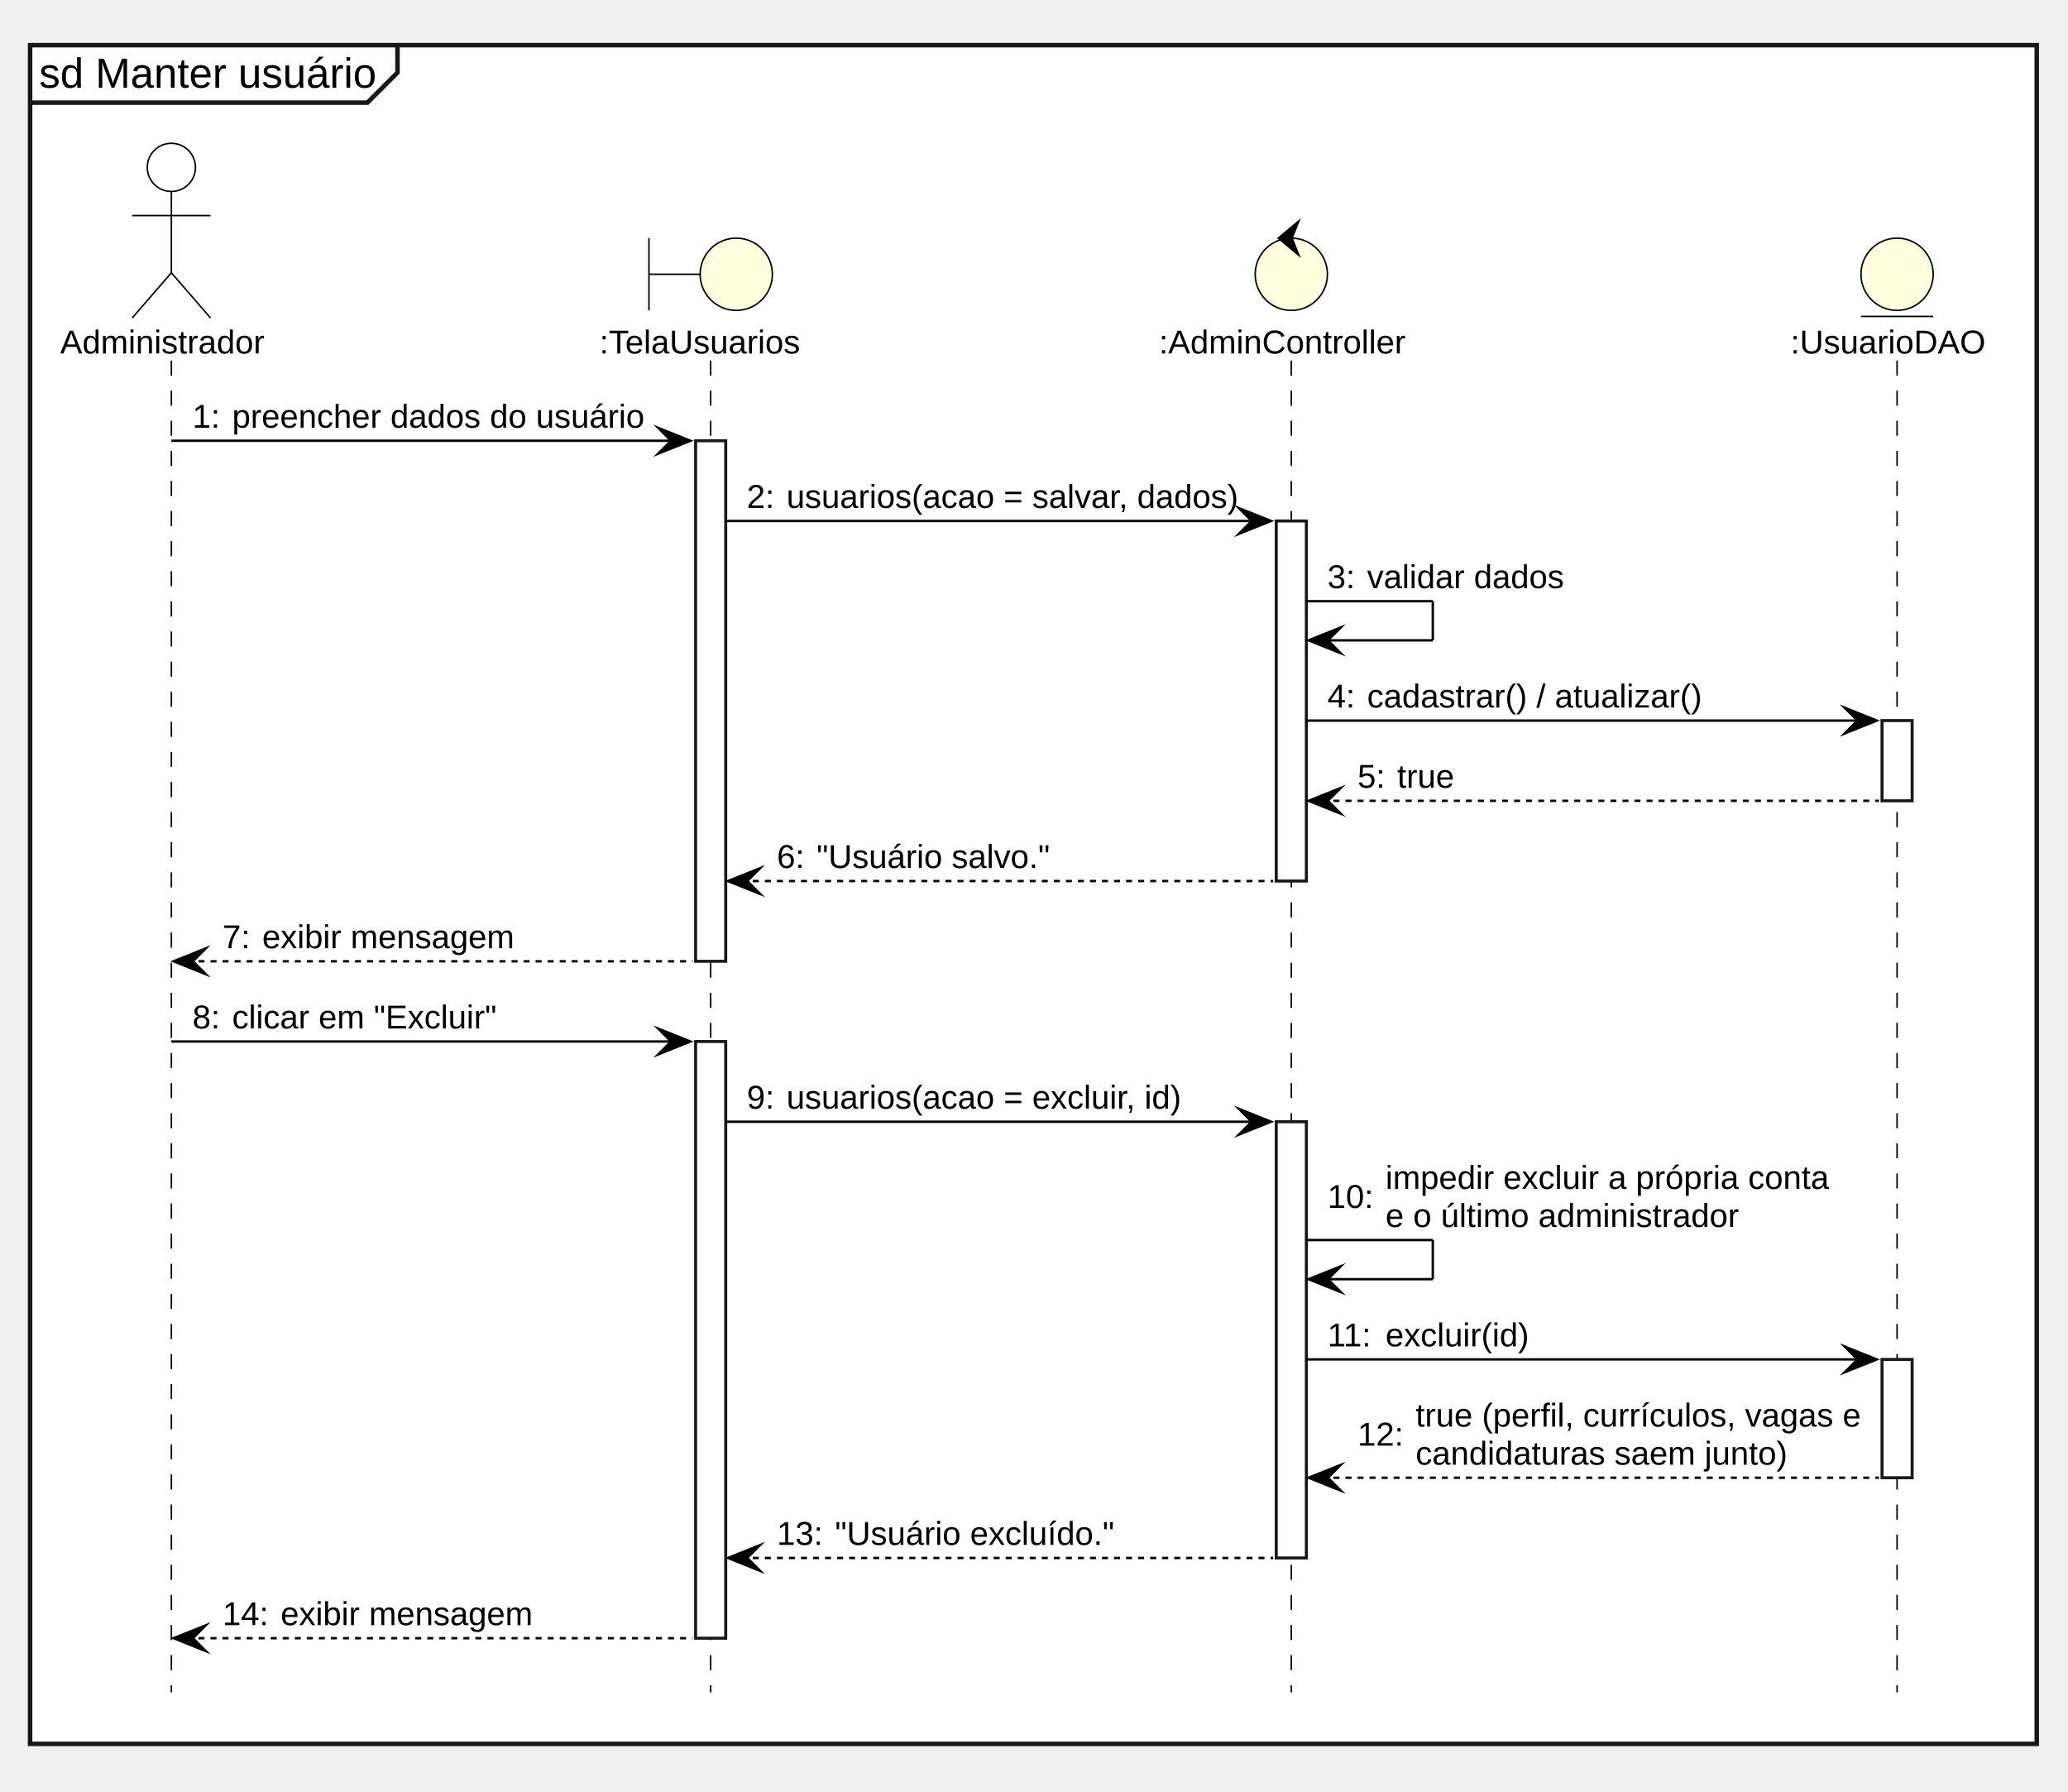
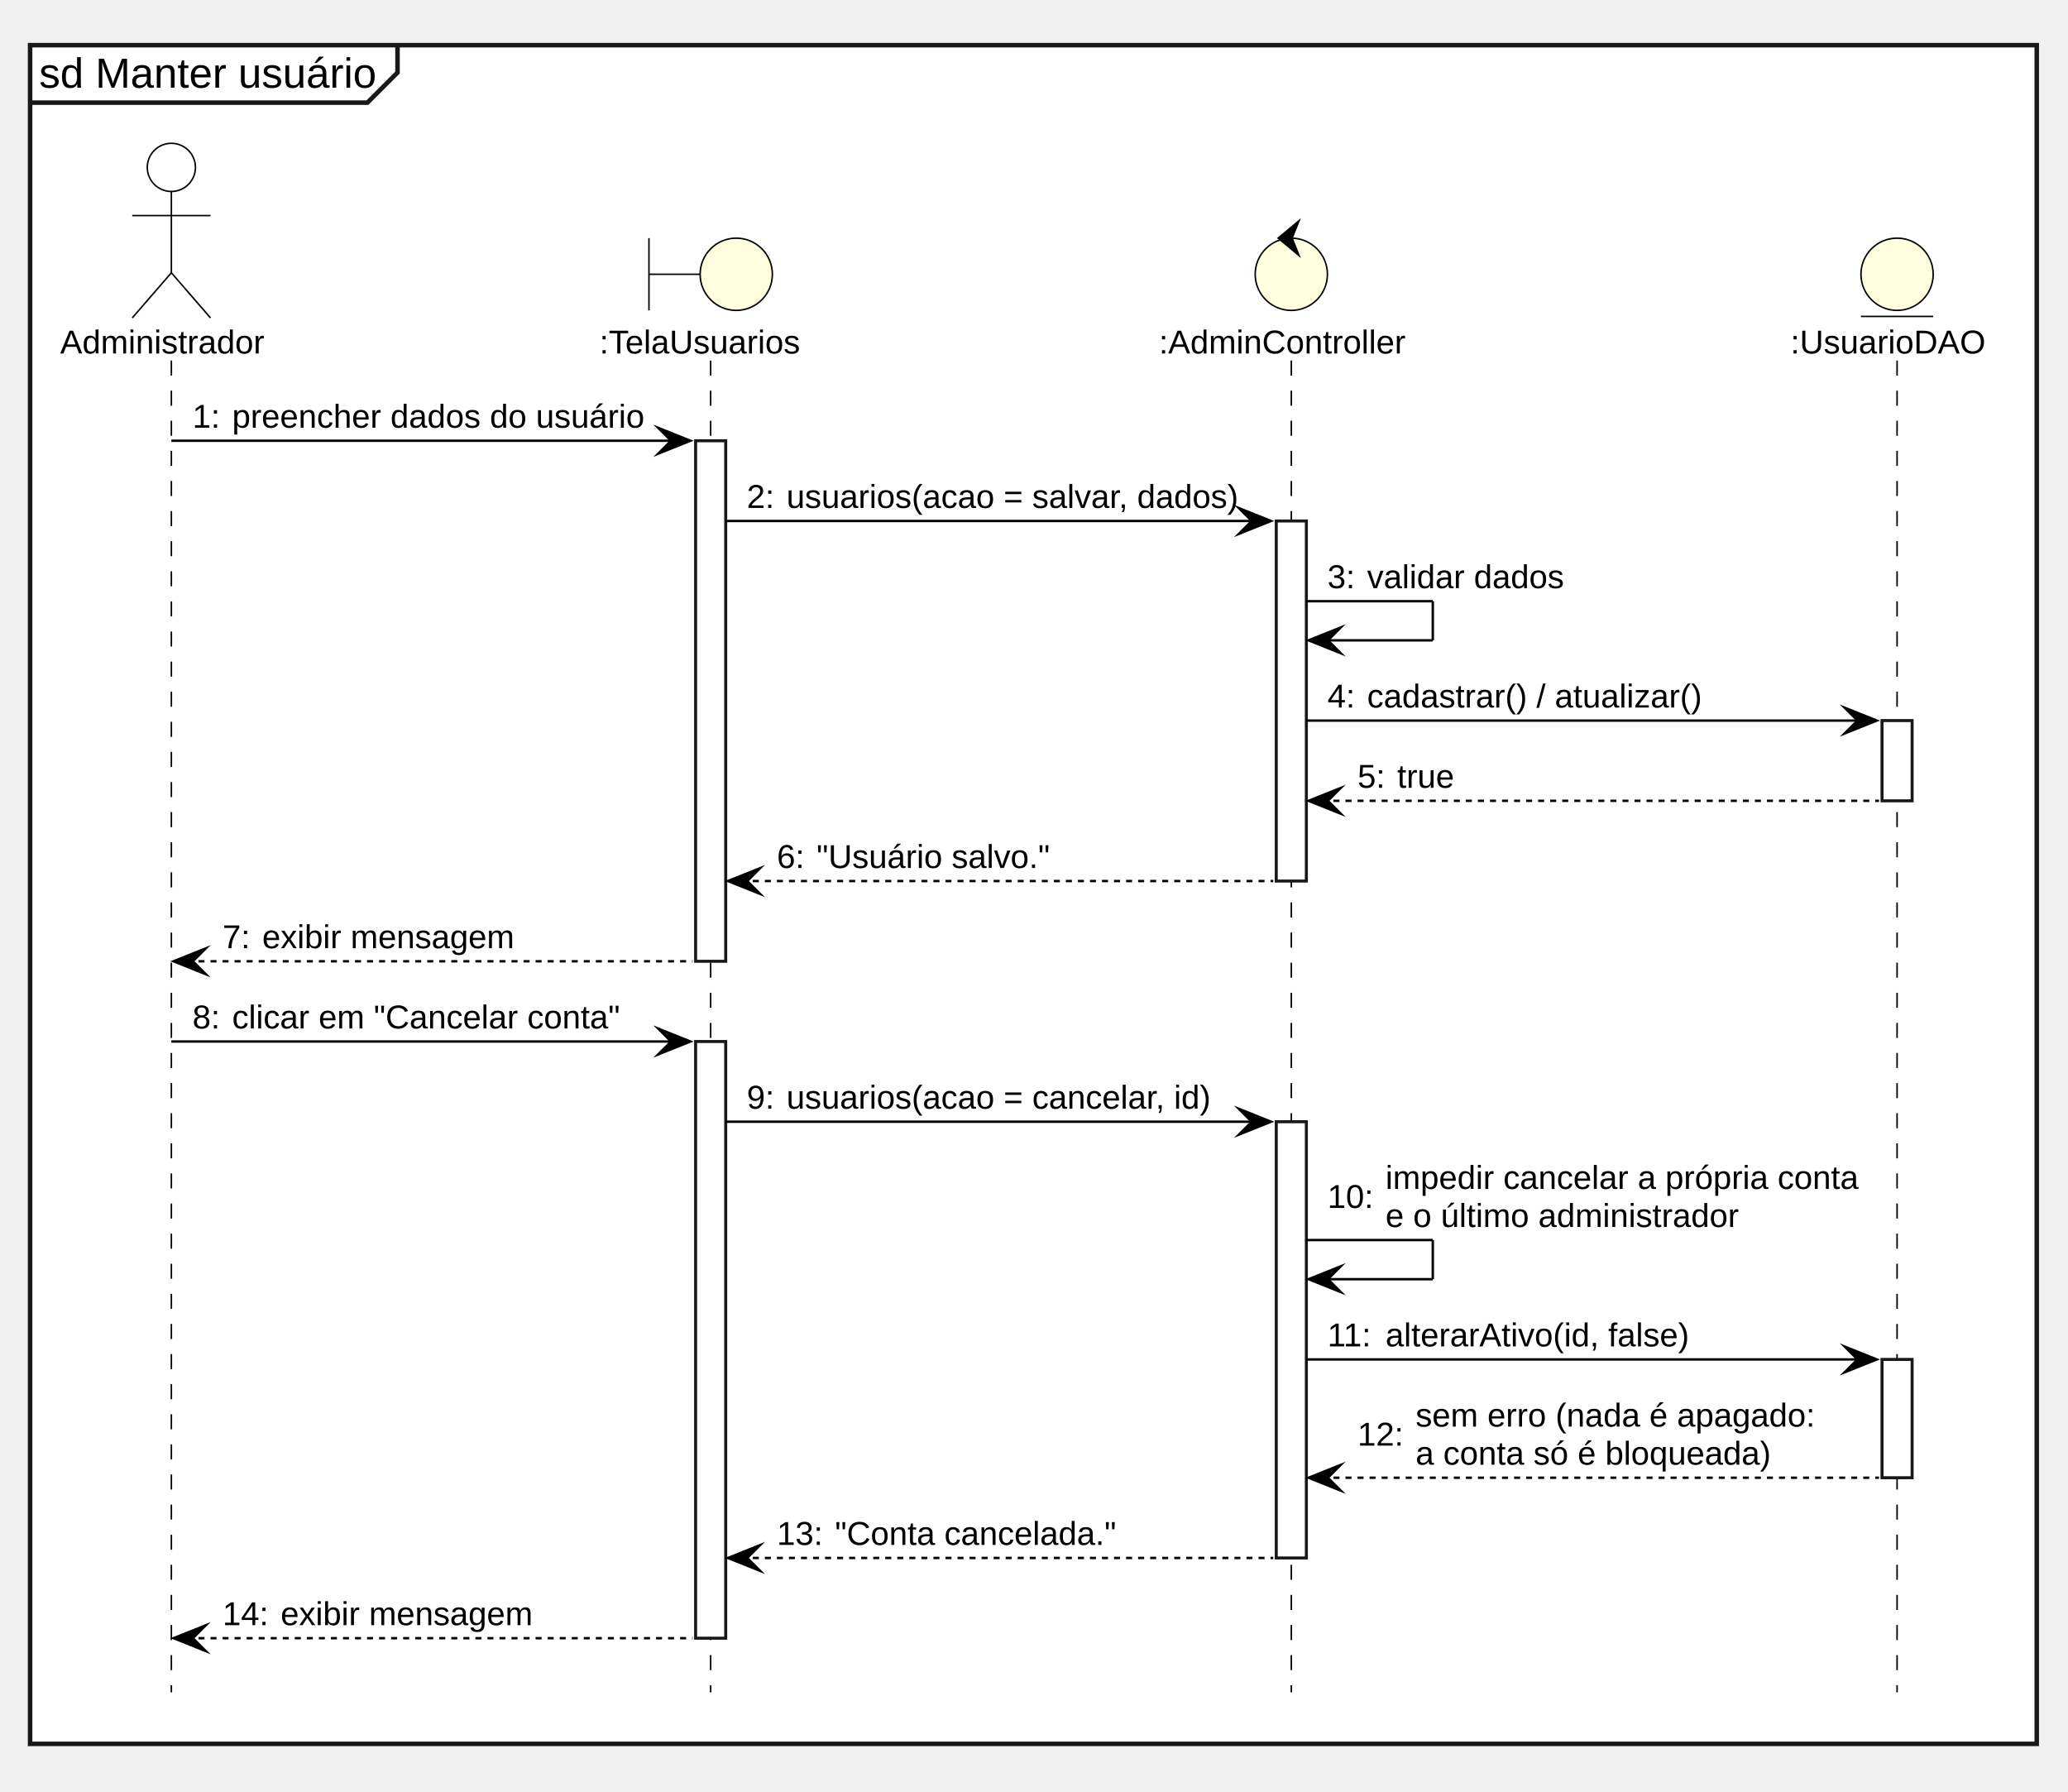
<svg xmlns="http://www.w3.org/2000/svg" version="1.1" data-diagram-type="SEQUENCE" style="width:687px;height:595px;background:#FFFFFF;" width="687px" height="595px" viewBox="0 0 687 595" zoomAndPan="magnify" preserveAspectRatio="none" contentStyleType="text/css">
  <defs />
  <g font-family="sans-serif" lengthAdjust="spacing">
    <rect x="10" y="15" width="666.616" height="564.229" fill="#FFF" style="stroke:#181818;stroke-width:1.5;" />
    <path d="M132.055,15 L132.055,24.099 L122.055,34.099 L10,34.099" style="stroke:#181818;stroke-width:1.5;" fill="none" />
    <text x="13" y="29.132" fill="#000" font-size="14" textLength="112.055" font-family="Arial">sd Manter usuário</text>
    <g>
      <rect x="53.429" y="119.748" width="8" height="442.383" fill="#000" fill-opacity="0" />
      <line x1="56.929" y1="119.748" x2="56.929" y2="562.13" style="stroke:#000;stroke-width:0.5;stroke-dasharray:5,5;" />
    </g>
    <g>
      <rect x="232.587" y="119.748" width="8" height="442.383" fill="#000" fill-opacity="0" />
      <line x1="236.087" y1="119.748" x2="236.087" y2="562.13" style="stroke:#000;stroke-width:0.5;stroke-dasharray:5,5;" />
    </g>
    <g>
      <rect x="231.087" y="146.396" width="10" height="172.894" fill="#FFF" style="stroke:#181818;stroke-width:1;" />
    </g>
    <g>
      <rect x="231.087" y="345.939" width="10" height="198.191" fill="#FFF" style="stroke:#181818;stroke-width:1;" />
    </g>
    <g>
      <rect x="425.479" y="119.748" width="8" height="442.383" fill="#000" fill-opacity="0" />
      <line x1="428.979" y1="119.748" x2="428.979" y2="562.13" style="stroke:#000;stroke-width:0.5;stroke-dasharray:5,5;" />
    </g>
    <g>
      <rect x="423.979" y="173.045" width="10" height="119.596" fill="#FFF" style="stroke:#181818;stroke-width:1;" />
    </g>
    <g>
      <rect x="423.979" y="372.588" width="10" height="144.894" fill="#FFF" style="stroke:#181818;stroke-width:1;" />
    </g>
    <g>
      <rect x="626.718" y="119.748" width="8" height="442.383" fill="#000" fill-opacity="0" />
      <line x1="630.218" y1="119.748" x2="630.218" y2="562.13" style="stroke:#000;stroke-width:0.5;stroke-dasharray:5,5;" />
    </g>
    <g>
      <rect x="625.218" y="239.343" width="10" height="26.649" fill="#FFF" style="stroke:#181818;stroke-width:1;" />
    </g>
    <g>
      <rect x="625.218" y="451.535" width="10" height="39.298" fill="#FFF" style="stroke:#181818;stroke-width:1;" />
    </g>
    <text x="20" y="117.417" fill="#000" font-size="11" textLength="67.858" font-family="Arial">Administrador</text>
    <ellipse cx="56.929" cy="55.599" rx="8" ry="8" fill="#FFF" style="stroke:#000;stroke-width:0.5;" />
    <path d="M56.929,63.599 L56.929,90.599 M43.929,71.599 L69.929,71.599 M56.929,90.599 L43.929,105.599 M56.929,90.599 L69.929,105.599" style="stroke:#000;stroke-width:0.5;" fill="none" />
    <text x="199.158" y="117.417" fill="#000" font-size="11" textLength="67.858" font-family="Arial">:TelaUsuarios</text>
    <path d="M215.587,79.099 L215.587,103.099 M215.587,91.099 L232.587,91.099" style="stroke:#000;stroke-width:0.5;" fill="none" />
    <ellipse cx="244.587" cy="91.099" rx="12" ry="12" fill="#FFFFE0" style="stroke:#000;stroke-width:0.5;" />
    <text x="385.02" y="117.417" fill="#000" font-size="11" textLength="81.92" font-family="Arial">:AdminController</text>
    <ellipse cx="428.979" cy="91.099" rx="12" ry="12" fill="#FFFFE0" style="stroke:#000;stroke-width:0.5;" />
    <polygon points="424.979,79.099,430.979,74.099,428.979,79.099,430.979,84.099,424.979,79.099" fill="#000" style="stroke:#000;stroke-width:1;stroke-linejoin:miter;stroke-miterlimit:10;" />
    <text x="594.819" y="117.417" fill="#000" font-size="11" textLength="64.797" font-family="Arial">:UsuarioDAO</text>
    <ellipse cx="630.218" cy="91.099" rx="12" ry="12" fill="#FFFFE0" style="stroke:#000;stroke-width:0.5;" />
    <line x1="618.218" y1="105.099" x2="642.218" y2="105.099" style="stroke:#000;stroke-width:0.5;" />
    <polygon points="219.087,142.396,229.087,146.396,219.087,150.396,223.087,146.396" fill="#000" style="stroke:#000;stroke-width:1;stroke-linejoin:miter;stroke-miterlimit:10;" />
    <line x1="56.929" y1="146.396" x2="225.087" y2="146.396" style="stroke:#000;stroke-width:0.8;" />
    <text x="63.929" y="142.065" fill="#000" font-size="11" textLength="9.174" font-family="Arial">1:</text>
    <text x="77.103" y="142.065" fill="#000" font-size="11" textLength="136.984" font-family="Arial">preencher dados do usuário</text>
    <polygon points="411.979,169.045,421.979,173.045,411.979,177.045,415.979,173.045" fill="#000" style="stroke:#000;stroke-width:1;stroke-linejoin:miter;stroke-miterlimit:10;" />
    <line x1="241.087" y1="173.045" x2="417.979" y2="173.045" style="stroke:#000;stroke-width:0.8;" />
    <text x="248.087" y="168.714" fill="#000" font-size="11" textLength="9.174" font-family="Arial">2:</text>
    <text x="261.261" y="168.714" fill="#000" font-size="11" textLength="150.718" font-family="Arial">usuarios(acao = salvar, dados)</text>
    <line x1="433.979" y1="199.694" x2="475.979" y2="199.694" style="stroke:#000;stroke-width:0.8;" />
    <line x1="475.979" y1="199.694" x2="475.979" y2="212.694" style="stroke:#000;stroke-width:0.8;" />
    <line x1="434.979" y1="212.694" x2="475.979" y2="212.694" style="stroke:#000;stroke-width:0.8;" />
    <polygon points="444.979,208.694,434.979,212.694,444.979,216.694,440.979,212.694" fill="#000" style="stroke:#000;stroke-width:1;stroke-linejoin:miter;stroke-miterlimit:10;" />
    <text x="440.979" y="195.363" fill="#000" font-size="11" textLength="9.174" font-family="Arial">3:</text>
    <text x="454.153" y="195.363" fill="#000" font-size="11" textLength="65.431" font-family="Arial">validar dados</text>
    <polygon points="613.218,235.343,623.218,239.343,613.218,243.343,617.218,239.343" fill="#000" style="stroke:#000;stroke-width:1;stroke-linejoin:miter;stroke-miterlimit:10;" />
    <line x1="433.979" y1="239.343" x2="619.218" y2="239.343" style="stroke:#000;stroke-width:0.8;" />
    <text x="440.979" y="235.012" fill="#000" font-size="11" textLength="9.174" font-family="Arial">4:</text>
    <text x="454.153" y="235.012" fill="#000" font-size="11" textLength="111.251" font-family="Arial">cadastrar() / atualizar()</text>
    <polygon points="444.979,261.992,434.979,265.992,444.979,269.992,440.979,265.992" fill="#000" style="stroke:#000;stroke-width:1;stroke-linejoin:miter;stroke-miterlimit:10;" />
    <line x1="438.979" y1="265.992" x2="624.218" y2="265.992" style="stroke:#000;stroke-width:0.8;stroke-dasharray:2,2;" />
    <text x="450.979" y="261.661" fill="#000" font-size="11" textLength="9.174" font-family="Arial">5:</text>
    <text x="464.153" y="261.661" fill="#000" font-size="11" textLength="18.955" font-family="Arial">true</text>
    <polygon points="252.087,288.641,242.087,292.641,252.087,296.641,248.087,292.641" fill="#000" style="stroke:#000;stroke-width:1;stroke-linejoin:miter;stroke-miterlimit:10;" />
    <line x1="246.087" y1="292.641" x2="422.979" y2="292.641" style="stroke:#000;stroke-width:0.8;stroke-dasharray:2,2;" />
    <text x="258.087" y="288.31" fill="#000" font-size="11" textLength="9.174" font-family="Arial">6:</text>
    <text x="271.261" y="288.31" fill="#000" font-size="11" textLength="77.505" font-family="Arial">"Usuário salvo."</text>
    <polygon points="67.929,315.29,57.929,319.29,67.929,323.29,63.929,319.29" fill="#000" style="stroke:#000;stroke-width:1;stroke-linejoin:miter;stroke-miterlimit:10;" />
    <line x1="61.929" y1="319.29" x2="230.087" y2="319.29" style="stroke:#000;stroke-width:0.8;stroke-dasharray:2,2;" />
    <text x="73.929" y="314.959" fill="#000" font-size="11" textLength="9.174" font-family="Arial">7:</text>
    <text x="87.103" y="314.959" fill="#000" font-size="11" textLength="83.757" font-family="Arial">exibir mensagem</text>
    <polygon points="219.087,341.939,229.087,345.939,219.087,349.939,223.087,345.939" fill="#000" style="stroke:#000;stroke-width:1;stroke-linejoin:miter;stroke-miterlimit:10;" />
    <line x1="56.929" y1="345.939" x2="225.087" y2="345.939" style="stroke:#000;stroke-width:0.8;" />
    <text x="63.929" y="341.608" fill="#000" font-size="11" textLength="9.174" font-family="Arial">8:</text>
-     <text x="77.103" y="341.608" fill="#000" font-size="11" textLength="87.876" font-family="Arial">clicar em "Excluir"</text>
+     <text x="77.103" y="341.608" fill="#000" font-size="11" textLength="129" font-family="Arial">clicar em "Cancelar conta"</text>
    <polygon points="411.979,368.588,421.979,372.588,411.979,376.588,415.979,372.588" fill="#000" style="stroke:#000;stroke-width:1;stroke-linejoin:miter;stroke-miterlimit:10;" />
    <line x1="241.087" y1="372.588" x2="417.979" y2="372.588" style="stroke:#000;stroke-width:0.8;" />
    <text x="248.087" y="368.257" fill="#000" font-size="11" textLength="9.174" font-family="Arial">9:</text>
-     <text x="261.261" y="368.257" fill="#000" font-size="11" textLength="131.753" font-family="Arial">usuarios(acao = excluir, id)</text>
+     <text x="261.261" y="368.257" fill="#000" font-size="11" textLength="142" font-family="Arial">usuarios(acao = cancelar, id)</text>
    <line x1="433.979" y1="411.886" x2="475.979" y2="411.886" style="stroke:#000;stroke-width:0.8;" />
    <line x1="475.979" y1="411.886" x2="475.979" y2="424.886" style="stroke:#000;stroke-width:0.8;" />
    <line x1="434.979" y1="424.886" x2="475.979" y2="424.886" style="stroke:#000;stroke-width:0.8;" />
    <polygon points="444.979,420.886,434.979,424.886,444.979,428.886,440.979,424.886" fill="#000" style="stroke:#000;stroke-width:1;stroke-linejoin:miter;stroke-miterlimit:10;" />
    <text x="440.979" y="401.23" fill="#000" font-size="11" textLength="15.292" font-family="Arial">10:</text>
-     <text x="460.271" y="394.906" fill="#000" font-size="11" textLength="147.345" font-family="Arial">impedir excluir a própria conta</text>
+     <text x="460.271" y="394.906" fill="#000" font-size="11" textLength="156" font-family="Arial">impedir cancelar a própria conta</text>
    <text x="460.271" y="407.555" fill="#000" font-size="11" textLength="117.385" font-family="Arial">e o último administrador</text>
    <polygon points="613.218,447.535,623.218,451.535,613.218,455.535,617.218,451.535" fill="#000" style="stroke:#000;stroke-width:1;stroke-linejoin:miter;stroke-miterlimit:10;" />
    <line x1="433.979" y1="451.535" x2="619.218" y2="451.535" style="stroke:#000;stroke-width:0.8;" />
    <text x="440.979" y="447.204" fill="#000" font-size="11" textLength="15.292" font-family="Arial">11:</text>
-     <text x="460.271" y="447.204" fill="#000" font-size="11" textLength="47.674" font-family="Arial">excluir(id)</text>
+     <text x="460.271" y="447.204" fill="#000" font-size="11" textLength="100" font-family="Arial">alterarAtivo(id, false)</text>
    <polygon points="444.979,486.833,434.979,490.833,444.979,494.833,440.979,490.833" fill="#000" style="stroke:#000;stroke-width:1;stroke-linejoin:miter;stroke-miterlimit:10;" />
    <line x1="438.979" y1="490.833" x2="624.218" y2="490.833" style="stroke:#000;stroke-width:0.8;stroke-dasharray:2,2;" />
    <text x="450.979" y="480.177" fill="#000" font-size="11" textLength="15.292" font-family="Arial">12:</text>
-     <text x="470.271" y="473.853" fill="#000" font-size="11" textLength="147.947" font-family="Arial">true (perfil, currículos, vagas e</text>
-     <text x="470.271" y="486.501" fill="#000" font-size="11" textLength="123.514" font-family="Arial">candidaturas saem junto)</text>
+     <text x="470.271" y="473.853" fill="#000" font-size="11" textLength="132" font-family="Arial">sem erro (nada é apagado:</text>
+     <text x="470.271" y="486.501" fill="#000" font-size="11" textLength="117" font-family="Arial">a conta só é bloqueada)</text>
    <polygon points="252.087,513.481,242.087,517.481,252.087,521.481,248.087,517.481" fill="#000" style="stroke:#000;stroke-width:1;stroke-linejoin:miter;stroke-miterlimit:10;" />
    <line x1="246.087" y1="517.481" x2="422.979" y2="517.481" style="stroke:#000;stroke-width:0.8;stroke-dasharray:2,2;" />
    <text x="258.087" y="513.15" fill="#000" font-size="11" textLength="15.292" font-family="Arial">13:</text>
-     <text x="277.379" y="513.15" fill="#000" font-size="11" textLength="92.796" font-family="Arial">"Usuário excluído."</text>
+     <text x="277.379" y="513.15" fill="#000" font-size="11" textLength="93" font-family="Arial">"Conta cancelada."</text>
    <polygon points="67.929,540.13,57.929,544.13,67.929,548.13,63.929,544.13" fill="#000" style="stroke:#000;stroke-width:1;stroke-linejoin:miter;stroke-miterlimit:10;" />
    <line x1="61.929" y1="544.13" x2="230.087" y2="544.13" style="stroke:#000;stroke-width:0.8;stroke-dasharray:2,2;" />
    <text x="73.929" y="539.799" fill="#000" font-size="11" textLength="15.292" font-family="Arial">14:</text>
    <text x="93.221" y="539.799" fill="#000" font-size="11" textLength="83.757" font-family="Arial">exibir mensagem</text>
  </g>
</svg>
